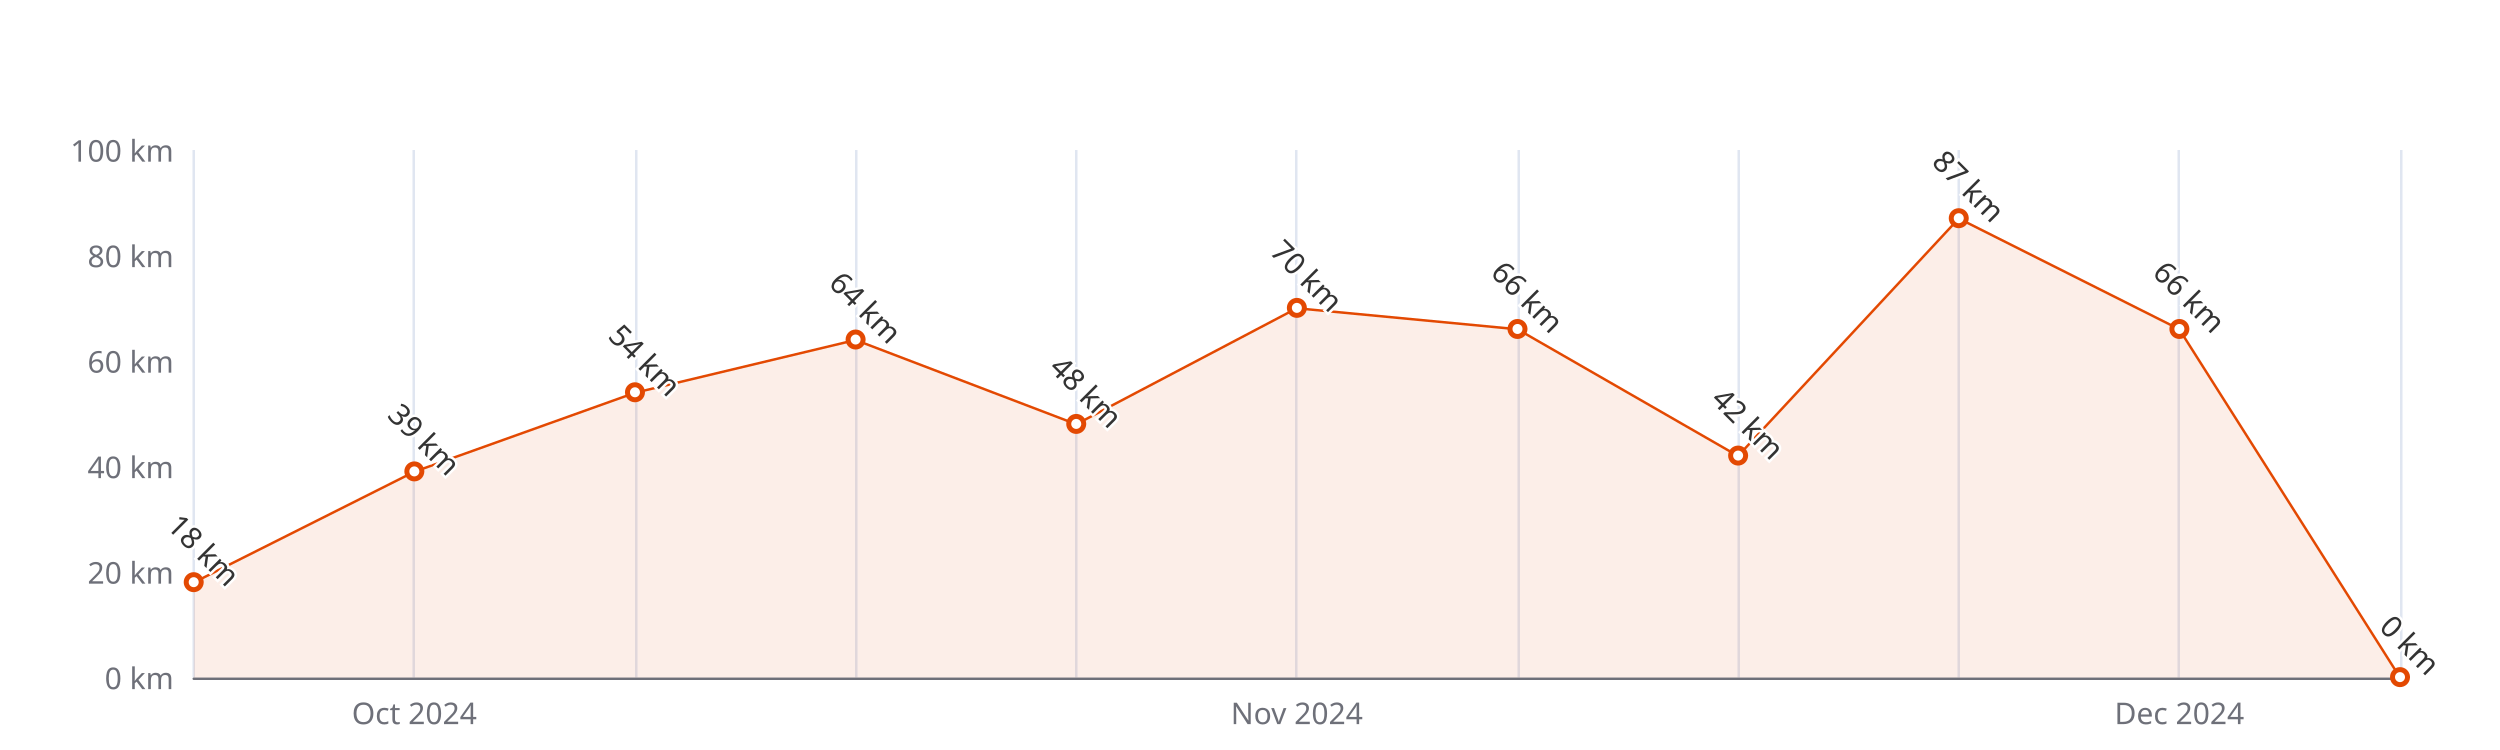
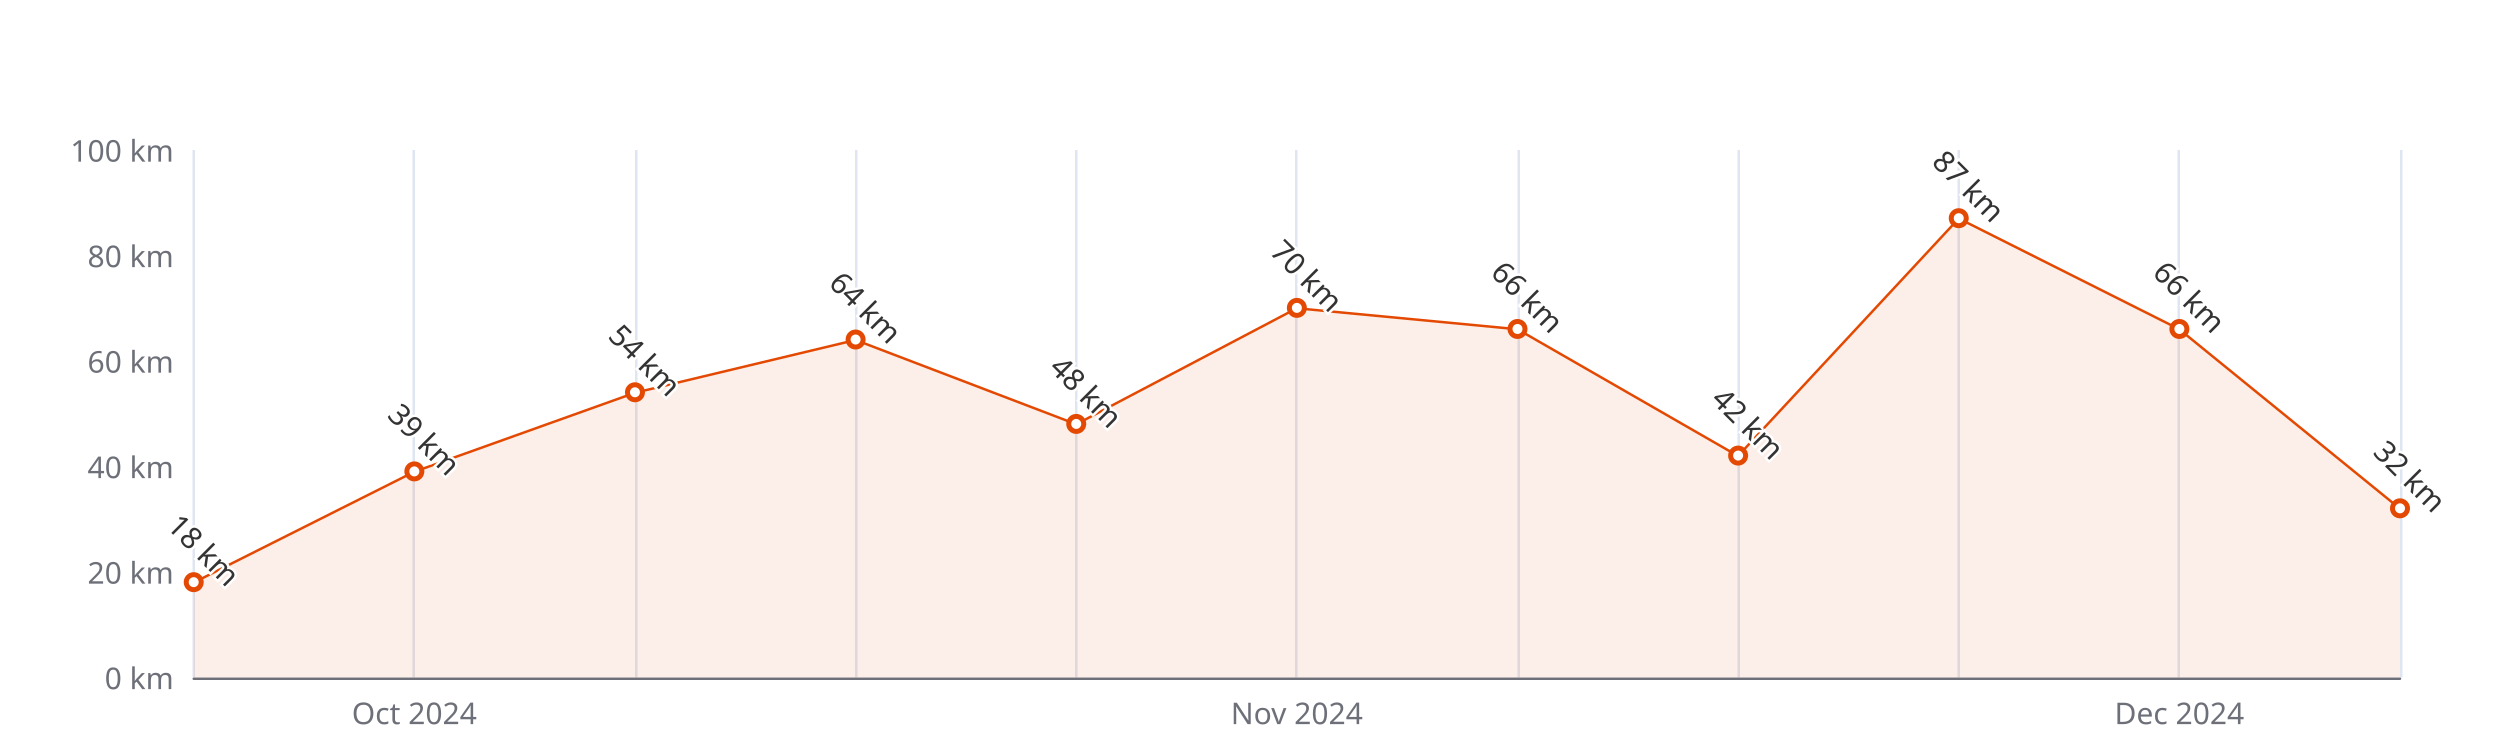
<svg xmlns="http://www.w3.org/2000/svg" width="1000" height="300" version="1.1" baseProfile="full" viewBox="0 0 1000 300">
  <rect width="1000" height="300" x="0" y="0" id="0" fill="#ffffff" />
  <path d="M77.5 60L77.5 271" fill="none" stroke="#E0E6F1" />
  <path d="M165.5 60L165.5 271" fill="none" stroke="#E0E6F1" />
  <path d="M254.5 60L254.5 271" fill="none" stroke="#E0E6F1" />
  <path d="M342.5 60L342.5 271" fill="none" stroke="#E0E6F1" />
  <path d="M430.5 60L430.5 271" fill="none" stroke="#E0E6F1" />
  <path d="M518.5 60L518.5 271" fill="none" stroke="#E0E6F1" />
  <path d="M607.5 60L607.5 271" fill="none" stroke="#E0E6F1" />
  <path d="M695.5 60L695.5 271" fill="none" stroke="#E0E6F1" />
  <path d="M783.5 60L783.5 271" fill="none" stroke="#E0E6F1" />
  <path d="M871.5 60L871.5 271" fill="none" stroke="#E0E6F1" />
  <path d="M960.5 60L960.5 271" fill="none" stroke="#E0E6F1" />
  <path d="M77.5 271.5L960 271.5" fill="none" stroke="#6E7079" stroke-linecap="round" />
  <text dominant-baseline="central" text-anchor="end" style="font-size:12px;font-family:sans-serif;" xml:space="preserve" transform="translate(69.48 271)" fill="#6E7079">0 km</text>
  <text dominant-baseline="central" text-anchor="end" style="font-size:12px;font-family:sans-serif;" xml:space="preserve" transform="translate(69.48 228.8)" fill="#6E7079">20 km</text>
  <text dominant-baseline="central" text-anchor="end" style="font-size:12px;font-family:sans-serif;" xml:space="preserve" transform="translate(69.48 186.6)" fill="#6E7079">40 km</text>
  <text dominant-baseline="central" text-anchor="end" style="font-size:12px;font-family:sans-serif;" xml:space="preserve" transform="translate(69.48 144.4)" fill="#6E7079">60 km</text>
  <text dominant-baseline="central" text-anchor="end" style="font-size:12px;font-family:sans-serif;" xml:space="preserve" transform="translate(69.48 102.2)" fill="#6E7079">80 km</text>
  <text dominant-baseline="central" text-anchor="end" style="font-size:12px;font-family:sans-serif;" xml:space="preserve" transform="translate(69.48 60)" fill="#6E7079">100 km</text>
  <text dominant-baseline="central" text-anchor="middle" style="font-size:12px;font-family:sans-serif;" xml:space="preserve" y="6" transform="translate(165.732 279)" fill="#6E7079">Oct 2024</text>
  <text dominant-baseline="central" text-anchor="middle" style="font-size:12px;font-family:sans-serif;" xml:space="preserve" y="6" transform="translate(518.74 279)" fill="#6E7079">Nov 2024</text>
  <text dominant-baseline="central" text-anchor="middle" style="font-size:12px;font-family:sans-serif;" xml:space="preserve" y="6" transform="translate(871.748 279)" fill="#6E7079">Dec 2024</text>
  <g clip-path="url(#zr5-c0)">
-     <path d="M77.5 233L165.7 188.7L254 157.1L342.2 136L430.5 169.7L518.7 123.3L607 131.7L695.2 182.4L783.5 87.4L871.7 131.7L960 271L871.7 271L783.5 271L695.2 271L607 271L518.7 271L430.5 271L342.2 271L254 271L165.7 271L77.5 271Z" fill="rgb(227,73,2)" fill-opacity="0.09" />
-     <path d="M77.5 233L165.7 188.7L254 157.1L342.2 136L430.5 169.7L518.7 123.3L607 131.7L695.2 182.4L783.5 87.4L871.7 131.7L960 271" fill="none" stroke="#E34902" stroke-linejoin="bevel" />
+     <path d="M77.5 233L165.7 188.7L254 157.1L342.2 136L430.5 169.7L518.7 123.3L607 131.7L695.2 182.4L783.5 87.4L871.7 131.7L960 203.5L960 271L871.7 271L783.5 271L695.2 271L607 271L518.7 271L430.5 271L342.2 271L254 271L165.7 271L77.5 271Z" fill="rgb(227,73,2)" fill-opacity="0.09" />
+     <path d="M77.5 233L165.7 188.7L254 157.1L342.2 136L430.5 169.7L518.7 123.3L607 131.7L695.2 182.4L783.5 87.4L871.7 131.7L960 203.5" fill="none" stroke="#E34902" stroke-linejoin="bevel" />
  </g>
  <path d="M1 0A1 1 0 1 1 1 -0.1A1 1 0 0 1 1 0" transform="matrix(3,0,0,3,77.48,233.02)" fill="#fff" stroke="#E34902" stroke-width="0.667" />
  <path d="M1 0A1 1 0 1 1 1 -0.1A1 1 0 0 1 1 0" transform="matrix(3,0,0,3,165.732,188.71)" fill="#fff" stroke="#E34902" stroke-width="0.667" />
  <path d="M1 0A1 1 0 1 1 1 -0.1A1 1 0 0 1 1 0" transform="matrix(3,0,0,3,253.984,157.06)" fill="#fff" stroke="#E34902" stroke-width="0.667" />
  <path d="M1 0A1 1 0 1 1 1 -0.1A1 1 0 0 1 1 0" transform="matrix(3,0,0,3,342.236,135.96)" fill="#fff" stroke="#E34902" stroke-width="0.667" />
  <path d="M1 0A1 1 0 1 1 1 -0.1A1 1 0 0 1 1 0" transform="matrix(3,0,0,3,430.488,169.72)" fill="#fff" stroke="#E34902" stroke-width="0.667" />
  <path d="M1 0A1 1 0 1 1 1 -0.1A1 1 0 0 1 1 0" transform="matrix(3,0,0,3,518.74,123.3)" fill="#fff" stroke="#E34902" stroke-width="0.667" />
  <path d="M1 0A1 1 0 1 1 1 -0.1A1 1 0 0 1 1 0" transform="matrix(3,0,0,3,606.992,131.74)" fill="#fff" stroke="#E34902" stroke-width="0.667" />
  <path d="M1 0A1 1 0 1 1 1 -0.1A1 1 0 0 1 1 0" transform="matrix(3,0,0,3,695.244,182.38)" fill="#fff" stroke="#E34902" stroke-width="0.667" />
  <path d="M1 0A1 1 0 1 1 1 -0.1A1 1 0 0 1 1 0" transform="matrix(3,0,0,3,783.496,87.43)" fill="#fff" stroke="#E34902" stroke-width="0.667" />
  <path d="M1 0A1 1 0 1 1 1 -0.1A1 1 0 0 1 1 0" transform="matrix(3,0,0,3,871.748,131.74)" fill="#fff" stroke="#E34902" stroke-width="0.667" />
-   <path d="M1 0A1 1 0 1 1 1 -0.1A1 1 0 0 1 1 0" transform="matrix(3,0,0,3,960,271)" fill="#fff" stroke="#E34902" stroke-width="0.667" />
+   <path d="M1 0A1 1 0 1 1 1 -0.1A1 1 0 0 1 1 0" transform="matrix(3,0,0,3,960,203.48)" fill="#fff" stroke="#E34902" stroke-width="0.667" />
  <text dominant-baseline="central" text-anchor="middle" style="font-size:12px;font-family:sans-serif;" xml:space="preserve" y="-6" transform="matrix(0.707,0.707,-0.707,0.707,77.48,224.02)" fill="#333" stroke="rgb(255,255,255)" stroke-width="2" paint-order="stroke" stroke-miterlimit="2">18 km</text>
  <text dominant-baseline="central" text-anchor="middle" style="font-size:12px;font-family:sans-serif;" xml:space="preserve" y="-6" transform="matrix(0.707,0.707,-0.707,0.707,165.732,179.71)" fill="#333" stroke="rgb(255,255,255)" stroke-width="2" paint-order="stroke" stroke-miterlimit="2">39 km</text>
  <text dominant-baseline="central" text-anchor="middle" style="font-size:12px;font-family:sans-serif;" xml:space="preserve" y="-6" transform="matrix(0.707,0.707,-0.707,0.707,253.984,148.06)" fill="#333" stroke="rgb(255,255,255)" stroke-width="2" paint-order="stroke" stroke-miterlimit="2">54 km</text>
  <text dominant-baseline="central" text-anchor="middle" style="font-size:12px;font-family:sans-serif;" xml:space="preserve" y="-6" transform="matrix(0.707,0.707,-0.707,0.707,342.236,126.96)" fill="#333" stroke="rgb(255,255,255)" stroke-width="2" paint-order="stroke" stroke-miterlimit="2">64 km</text>
  <text dominant-baseline="central" text-anchor="middle" style="font-size:12px;font-family:sans-serif;" xml:space="preserve" y="-6" transform="matrix(0.707,0.707,-0.707,0.707,430.488,160.72)" fill="#333" stroke="rgb(255,255,255)" stroke-width="2" paint-order="stroke" stroke-miterlimit="2">48 km</text>
  <text dominant-baseline="central" text-anchor="middle" style="font-size:12px;font-family:sans-serif;" xml:space="preserve" y="-6" transform="matrix(0.707,0.707,-0.707,0.707,518.74,114.3)" fill="#333" stroke="rgb(255,255,255)" stroke-width="2" paint-order="stroke" stroke-miterlimit="2">70 km</text>
  <text dominant-baseline="central" text-anchor="middle" style="font-size:12px;font-family:sans-serif;" xml:space="preserve" y="-6" transform="matrix(0.707,0.707,-0.707,0.707,606.992,122.74)" fill="#333" stroke="rgb(255,255,255)" stroke-width="2" paint-order="stroke" stroke-miterlimit="2">66 km</text>
  <text dominant-baseline="central" text-anchor="middle" style="font-size:12px;font-family:sans-serif;" xml:space="preserve" y="-6" transform="matrix(0.707,0.707,-0.707,0.707,695.244,173.38)" fill="#333" stroke="rgb(255,255,255)" stroke-width="2" paint-order="stroke" stroke-miterlimit="2">42 km</text>
  <text dominant-baseline="central" text-anchor="middle" style="font-size:12px;font-family:sans-serif;" xml:space="preserve" y="-6" transform="matrix(0.707,0.707,-0.707,0.707,783.496,78.43)" fill="#333" stroke="rgb(255,255,255)" stroke-width="2" paint-order="stroke" stroke-miterlimit="2">87 km</text>
  <text dominant-baseline="central" text-anchor="middle" style="font-size:12px;font-family:sans-serif;" xml:space="preserve" y="-6" transform="matrix(0.707,0.707,-0.707,0.707,871.748,122.74)" fill="#333" stroke="rgb(255,255,255)" stroke-width="2" paint-order="stroke" stroke-miterlimit="2">66 km</text>
-   <text dominant-baseline="central" text-anchor="middle" style="font-size:12px;font-family:sans-serif;" xml:space="preserve" y="-6" transform="matrix(0.707,0.707,-0.707,0.707,960,262)" fill="#333" stroke="rgb(255,255,255)" stroke-width="2" paint-order="stroke" stroke-miterlimit="2">0 km</text>
+   <text dominant-baseline="central" text-anchor="middle" style="font-size:12px;font-family:sans-serif;" xml:space="preserve" y="-6" transform="matrix(0.707,0.707,-0.707,0.707,960,194.48)" fill="#333" stroke="rgb(255,255,255)" stroke-width="2" paint-order="stroke" stroke-miterlimit="2">32 km</text>
  <defs>
    <clipPath id="zr5-c0">
      <path d="M76 59.5l884 0l0 212l-884 0Z" fill="#000" />
    </clipPath>
  </defs>
</svg>
